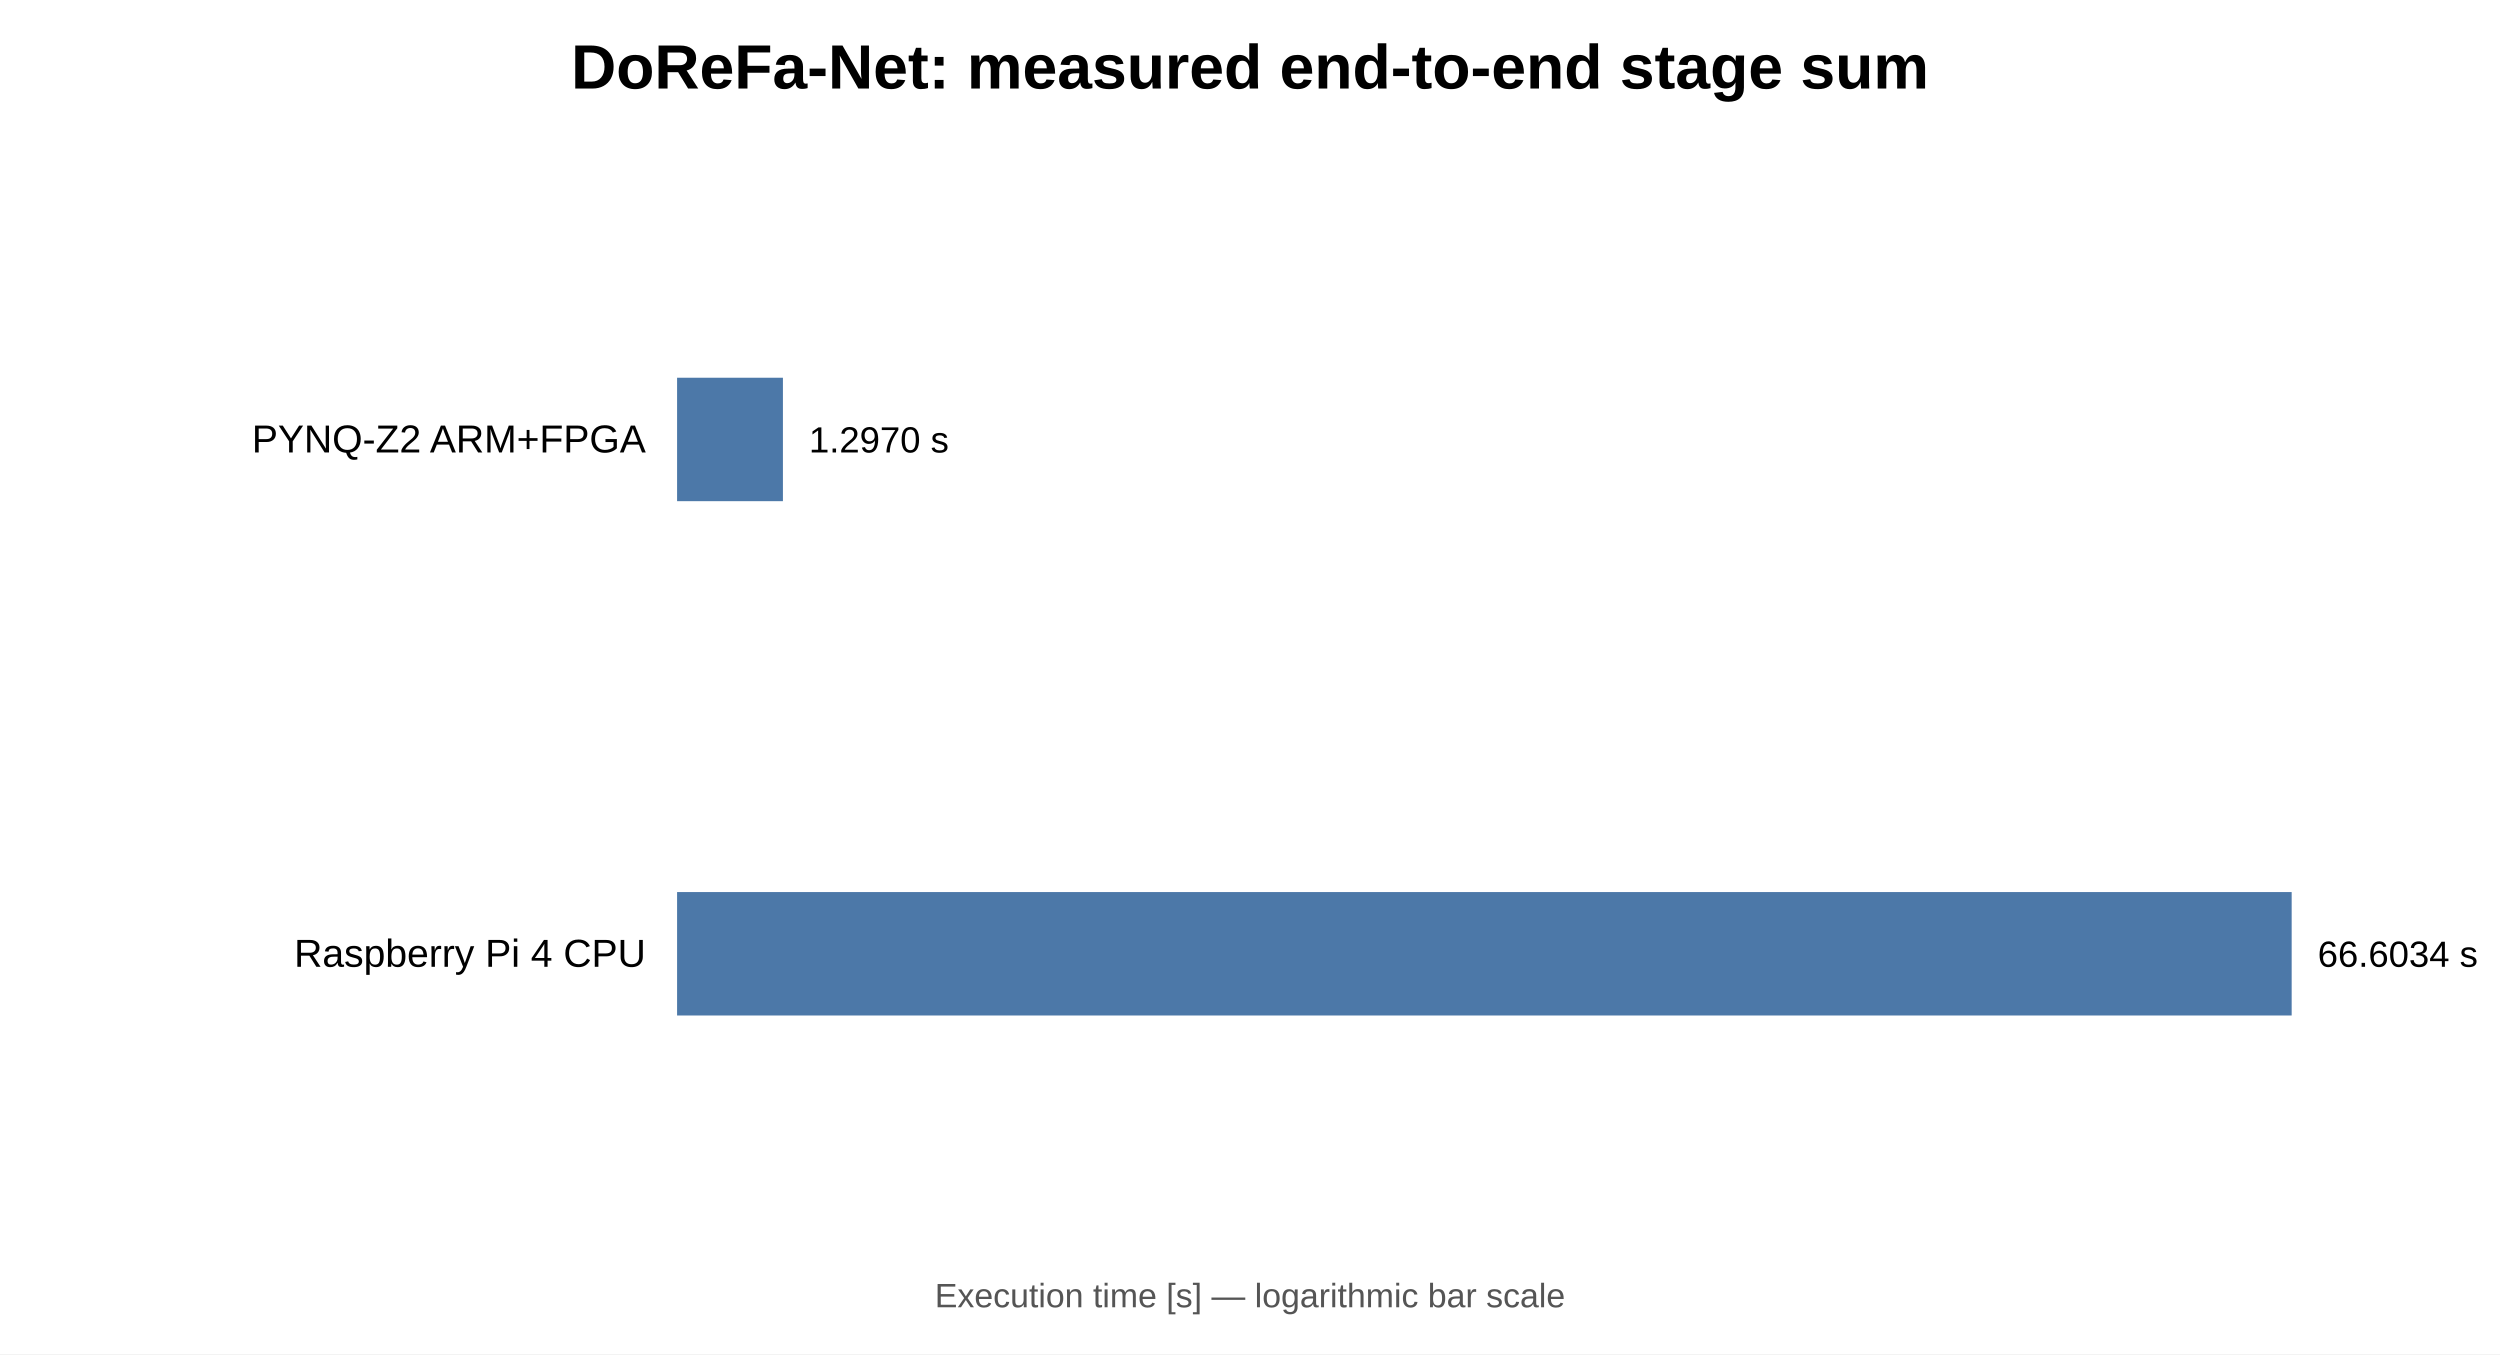
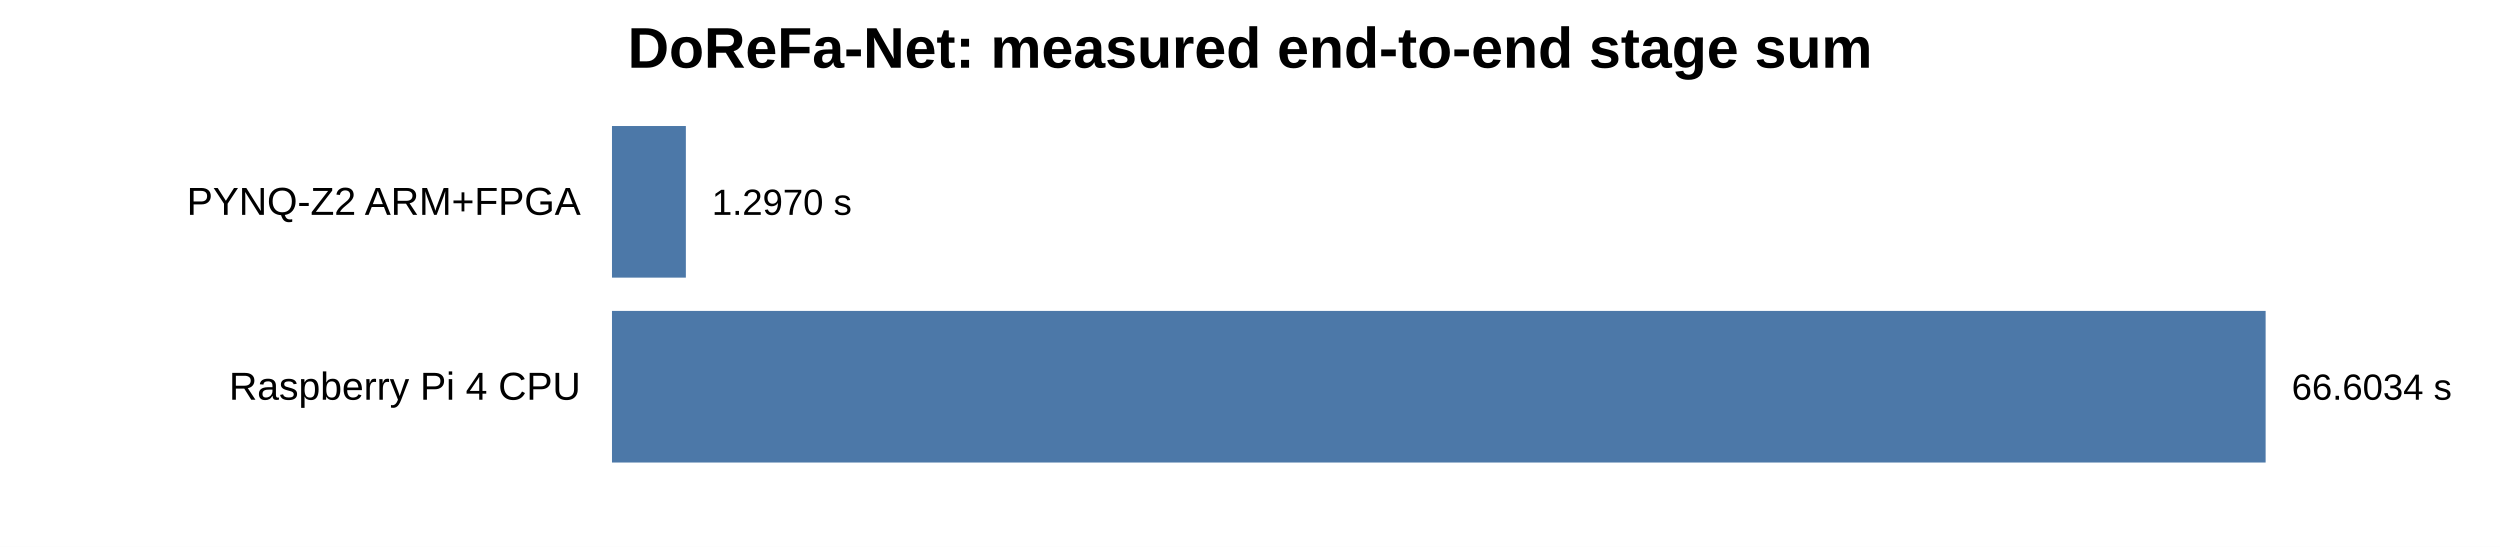
- <svg xmlns="http://www.w3.org/2000/svg" width="960" height="520" viewBox="0 0 960 520">
+ <svg xmlns="http://www.w3.org/2000/svg" width="960" height="210" viewBox="0 0 960 210">
  <rect width="100%" height="100%" fill="white" />
-   <text x="480.0" y="34" text-anchor="middle" font-family="Arial" font-size="24" font-weight="bold">DoReFa-Net: measured end-to-end stage sum</text>
-   <text x="248" y="173.75" text-anchor="end" font-family="Arial" font-size="15">PYNQ-Z2 ARM+FPGA</text>
-   <rect x="260" y="145.05" width="40.643" height="47.4" fill="#4c78a8" />
-   <text x="310.643" y="173.75" font-family="Arial" font-size="14">1.2970 s</text>
-   <text x="248" y="371.25" text-anchor="end" font-family="Arial" font-size="15">Raspberry Pi 4 CPU</text>
-   <rect x="260" y="342.55" width="620.0" height="47.4" fill="#4c78a8" />
-   <text x="890.0" y="371.25" font-family="Arial" font-size="14">66.6034 s</text>
-   <text x="480.0" y="502" text-anchor="middle" font-family="Arial" font-size="13" fill="#555">Execution time [s] — logarithmic bar scale</text>
+   <text x="480.0" y="26" text-anchor="middle" font-family="Arial" font-size="22" font-weight="bold">DoReFa-Net: measured end-to-end stage sum</text>
+   <text x="223" y="82.5" text-anchor="end" font-family="Arial" font-size="15">PYNQ-Z2 ARM+FPGA</text>
+   <rect x="235" y="48.39" width="28.371" height="58.22" fill="#4c78a8" />
+   <text x="273.371" y="82.5" font-family="Arial" font-size="14">1.2970 s</text>
+   <text x="223" y="153.5" text-anchor="end" font-family="Arial" font-size="15">Raspberry Pi 4 CPU</text>
+   <rect x="235" y="119.39" width="635.0" height="58.22" fill="#4c78a8" />
+   <text x="880.0" y="153.5" font-family="Arial" font-size="14">66.6034 s</text>
</svg>
